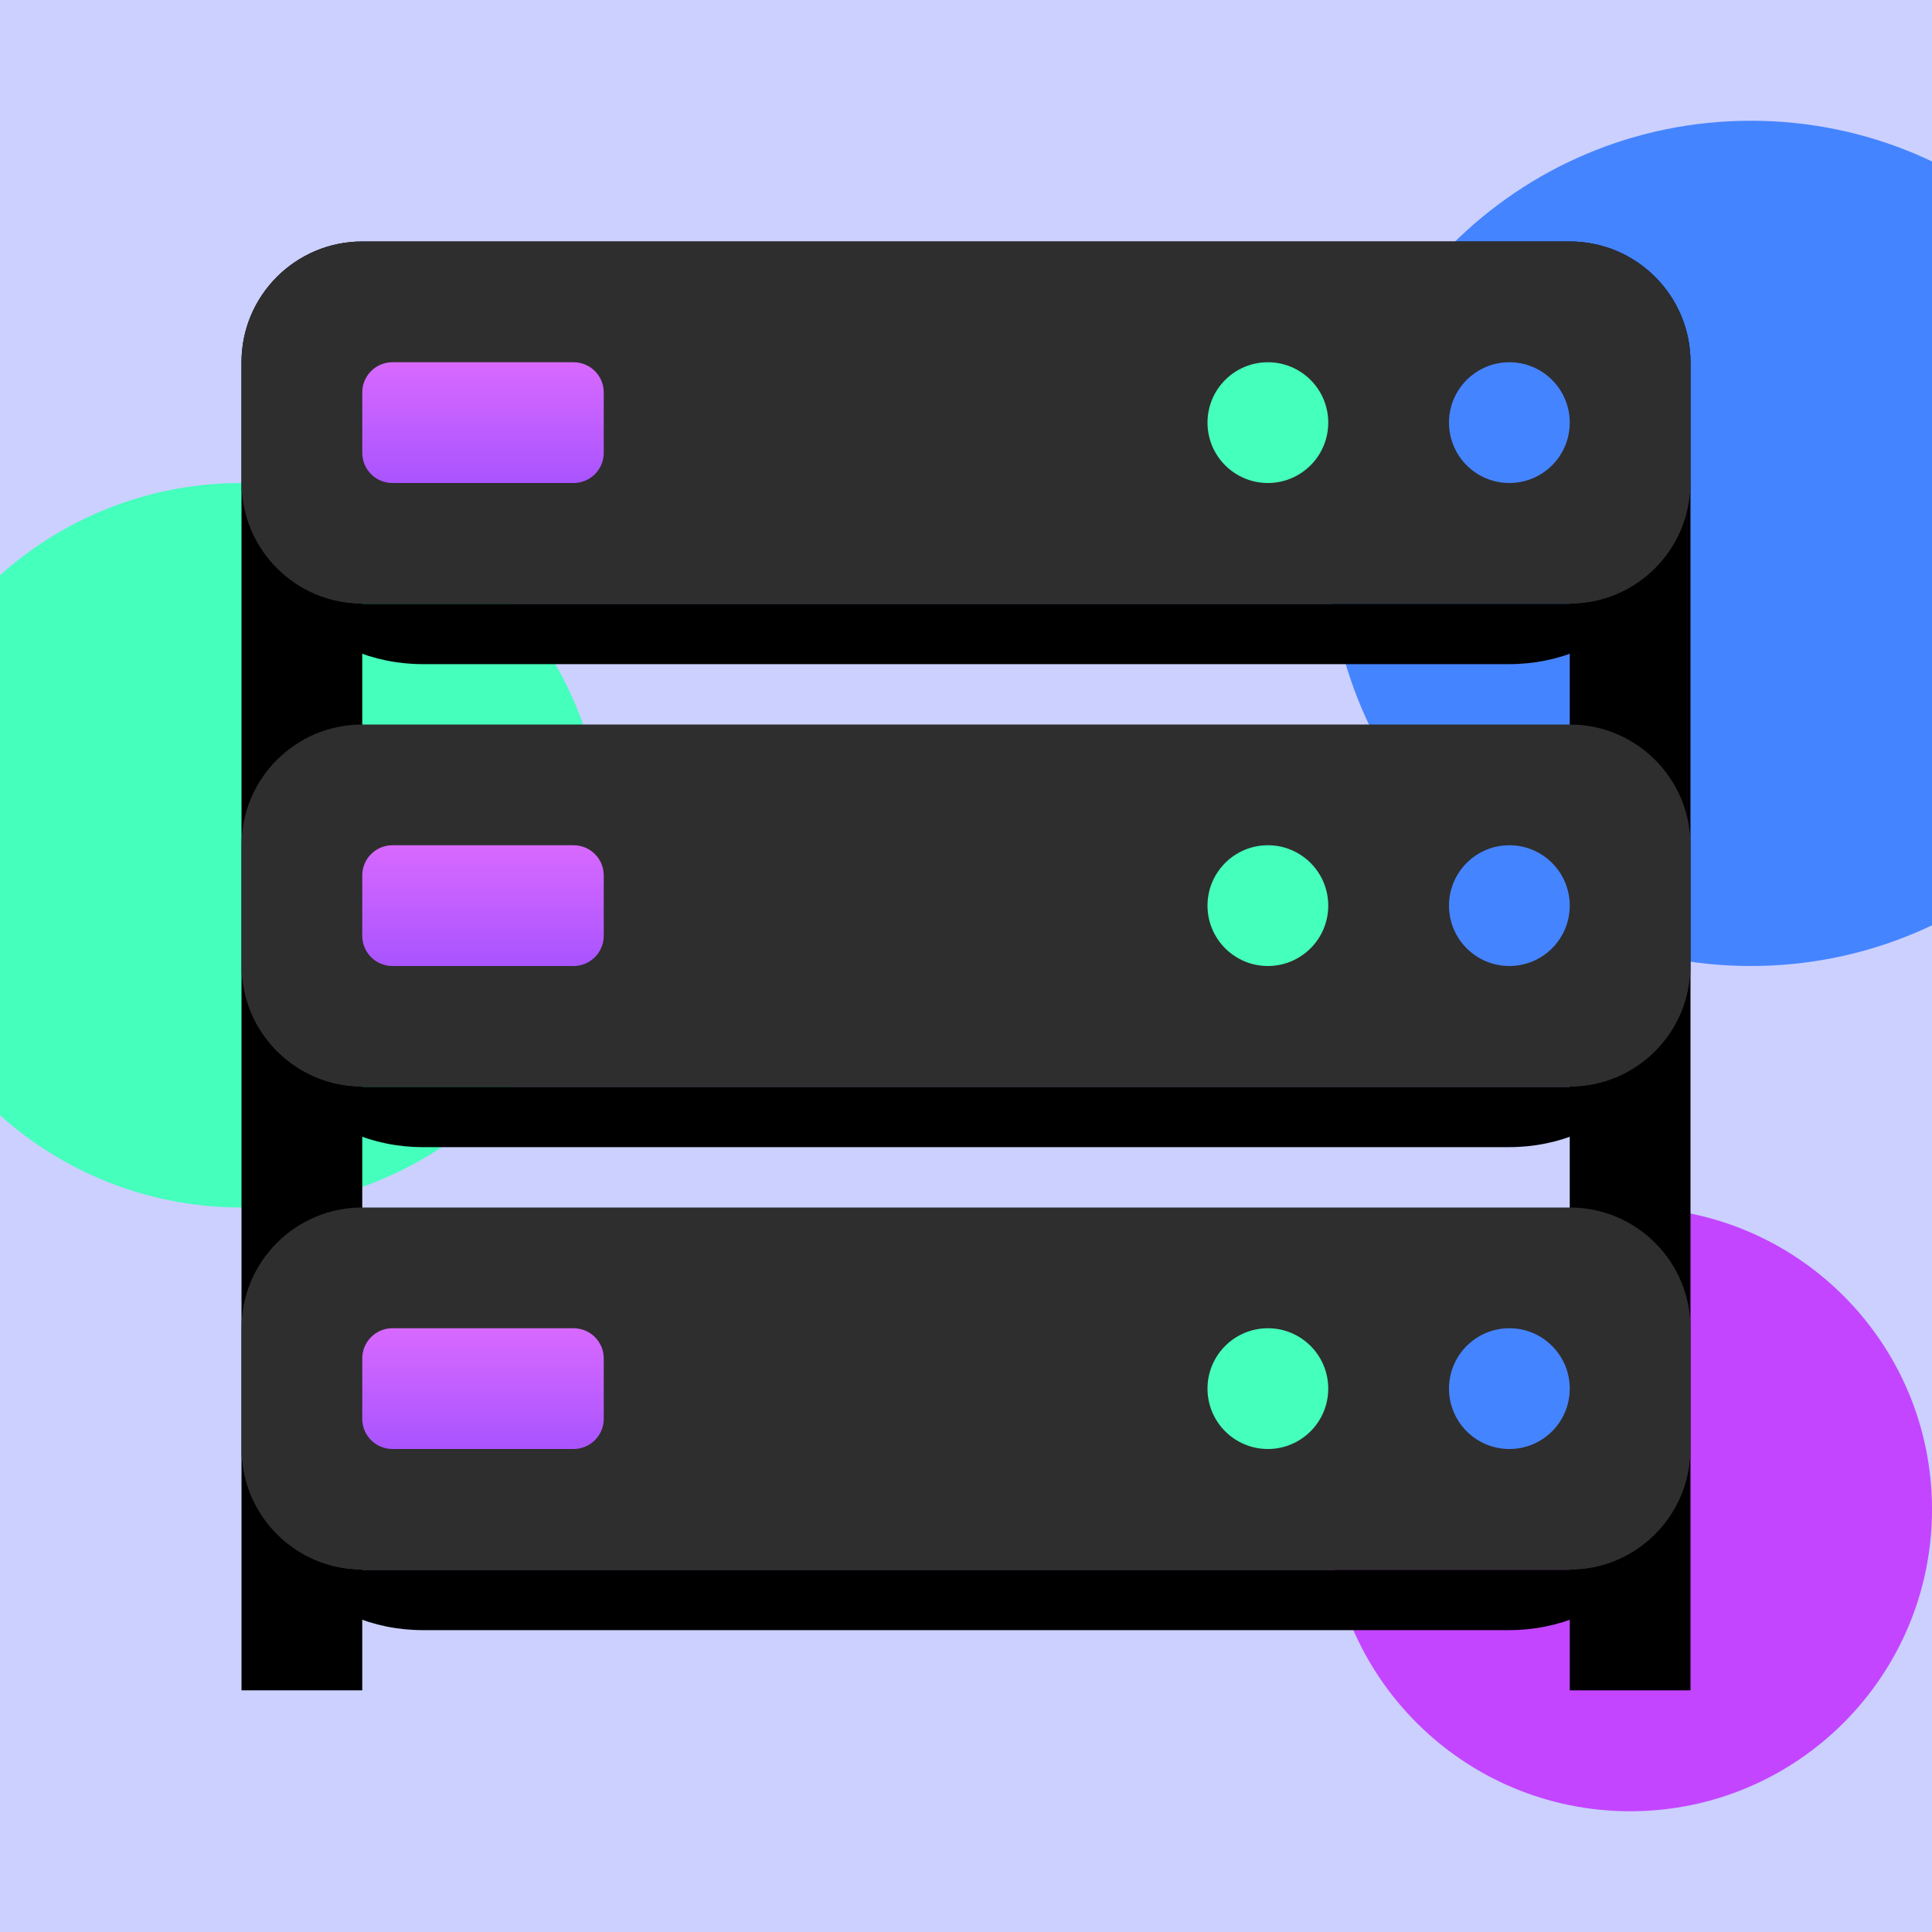
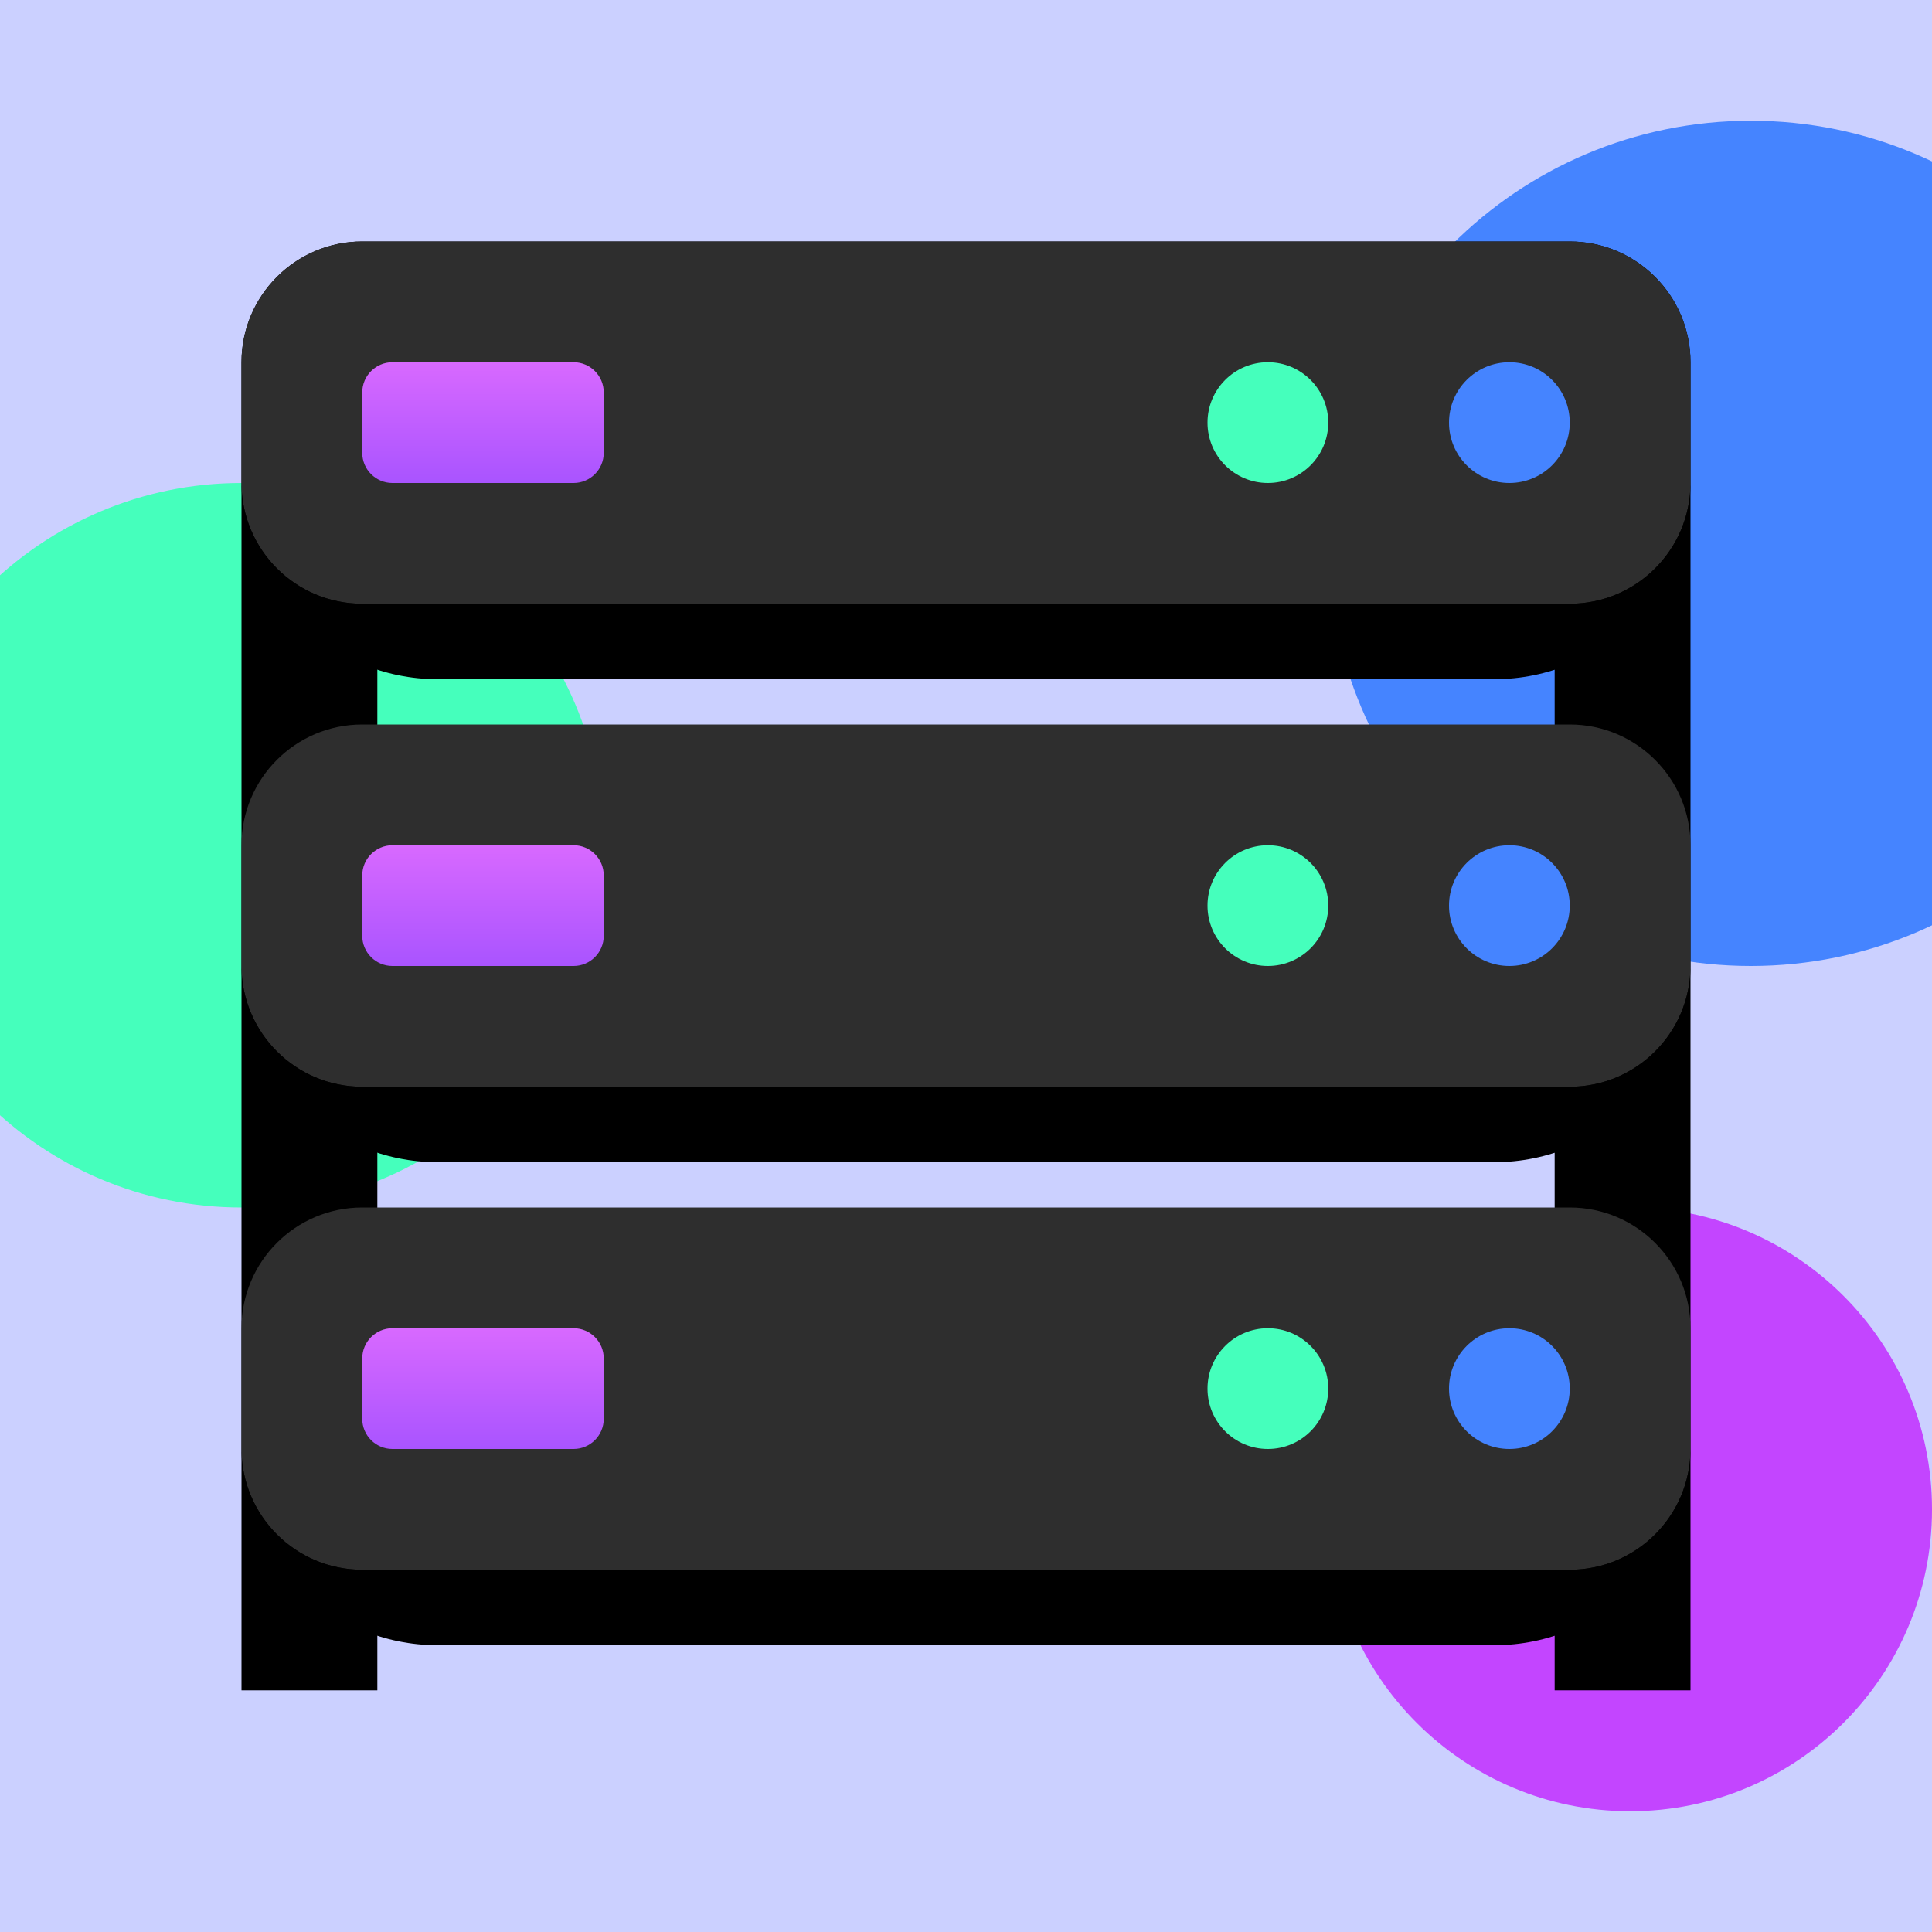
<svg xmlns="http://www.w3.org/2000/svg" width="16" height="16" viewBox="0 0 16 16" fill="none">
  <g clip-path="url(#clip0_1_13)">
    <rect width="16" height="16" fill="#CBD0FF" />
    <circle cx="13.5" cy="12.5" r="2.5" fill="#C345FF" />
    <circle cx="14.5" cy="4.5" r="3.5" fill="#4584FF" />
    <circle cx="2" cy="7" r="3" fill="#45FFBC" />
    <mask id="path-5-inside-1_1_13" fill="white">
      <path d="M2 3C2 2.448 2.448 2 3 2H13C13.552 2 14 2.448 14 3V14H2V3Z" />
    </mask>
-     <path d="M1 3C1 1.895 1.895 1 3 1H13C14.105 1 15 1.895 15 3H13H3H1ZM14 14H2H14ZM1 14V3C1 1.895 1.895 1 3 1V3V14H1ZM13 1C14.105 1 15 1.895 15 3V14H13V3V1Z" fill="black" mask="url(#path-5-inside-1_1_13)" />
+     <path d="M0.875 3C0.875 1.826 1.826 0.875 3 0.875H13C14.174 0.875 15.125 1.826 15.125 3L12.875 3.125H3.125L0.875 3ZM14 14H2H14ZM0.875 14V3C0.875 1.826 1.826 0.875 3 0.875L3.125 3.125V14H0.875ZM13 0.875C14.174 0.875 15.125 1.826 15.125 3V14H12.875V3.125L13 0.875Z" fill="black" mask="url(#path-5-inside-1_1_13)" />
    <mask id="path-7-outside-2_1_13" maskUnits="userSpaceOnUse" x="2" y="2" width="12" height="4" fill="black">
      <rect fill="white" x="2" y="2" width="12" height="4" />
      <path d="M2 3C2 2.448 2.448 2 3 2H13C13.552 2 14 2.448 14 3V4C14 4.552 13.552 5 13 5H3C2.448 5 2 4.552 2 4V3Z" />
    </mask>
    <path d="M2 3C2 2.448 2.448 2 3 2H13C13.552 2 14 2.448 14 3V4C14 4.552 13.552 5 13 5H3C2.448 5 2 4.552 2 4V3Z" fill="#2E2E2E" />
-     <path d="M2 2H14H2ZM14 4C14 4.828 13.328 5.5 12.5 5.5H3.5C2.672 5.5 2 4.828 2 4C2 4.276 2.448 4.5 3 4.5H13C13.552 4.5 14 4.276 14 4ZM2 5V2V5ZM14 2V5V2Z" fill="black" mask="url(#path-7-outside-2_1_13)" />
+     <path d="M2 2H14H2ZM14 4C14 4.897 13.273 5.625 12.375 5.625H3.625C2.728 5.625 2 4.897 2 4C2 4.207 2.448 4.375 3 4.375H13C13.552 4.375 14 4.207 14 4ZM2 5V2V5ZM14 2V5V2Z" fill="black" mask="url(#path-7-outside-2_1_13)" />
    <mask id="path-9-outside-3_1_13" maskUnits="userSpaceOnUse" x="2" y="6" width="12" height="4" fill="black">
      <rect fill="white" x="2" y="6" width="12" height="4" />
      <path d="M2 7C2 6.448 2.448 6 3 6H13C13.552 6 14 6.448 14 7V8C14 8.552 13.552 9 13 9H3C2.448 9 2 8.552 2 8V7Z" />
    </mask>
    <path d="M2 7C2 6.448 2.448 6 3 6H13C13.552 6 14 6.448 14 7V8C14 8.552 13.552 9 13 9H3C2.448 9 2 8.552 2 8V7Z" fill="#2E2E2E" />
-     <path d="M2 6H14H2ZM14 8C14 8.828 13.328 9.5 12.5 9.5H3.5C2.672 9.5 2 8.828 2 8C2 8.276 2.448 8.5 3 8.5H13C13.552 8.5 14 8.276 14 8ZM2 9V6V9ZM14 6V9V6Z" fill="black" mask="url(#path-9-outside-3_1_13)" />
+     <path d="M2 6H14H2ZM14 8C14 8.897 13.273 9.625 12.375 9.625H3.625C2.728 9.625 2 8.897 2 8C2 8.207 2.448 8.375 3 8.375H13C13.552 8.375 14 8.207 14 8ZM2 9V6V9ZM14 6V9V6Z" fill="black" mask="url(#path-9-outside-3_1_13)" />
    <mask id="path-11-outside-4_1_13" maskUnits="userSpaceOnUse" x="2" y="10" width="12" height="4" fill="black">
      <rect fill="white" x="2" y="10" width="12" height="4" />
      <path d="M2 11C2 10.448 2.448 10 3 10H13C13.552 10 14 10.448 14 11V12C14 12.552 13.552 13 13 13H3C2.448 13 2 12.552 2 12V11Z" />
    </mask>
    <path d="M2 11C2 10.448 2.448 10 3 10H13C13.552 10 14 10.448 14 11V12C14 12.552 13.552 13 13 13H3C2.448 13 2 12.552 2 12V11Z" fill="#2E2E2E" />
-     <path d="M2 10H14H2ZM14 12C14 12.828 13.328 13.5 12.5 13.5H3.5C2.672 13.5 2 12.828 2 12C2 12.276 2.448 12.5 3 12.5H13C13.552 12.5 14 12.276 14 12ZM2 13V10V13ZM14 10V13V10Z" fill="black" mask="url(#path-11-outside-4_1_13)" />
+     <path d="M2 10H14H2ZM14 12C14 12.898 13.273 13.625 12.375 13.625H3.625C2.728 13.625 2 12.898 2 12C2 12.207 2.448 12.375 3 12.375H13C13.552 12.375 14 12.207 14 12ZM2 13V10V13ZM14 10V13V10Z" fill="black" mask="url(#path-11-outside-4_1_13)" />
    <circle cx="12.5" cy="3.5" r="0.5" fill="#4584FF" />
    <circle cx="10.5" cy="3.5" r="0.5" fill="#45FFBC" />
    <circle cx="12.5" cy="7.5" r="0.5" fill="#4584FF" />
    <circle cx="10.5" cy="7.5" r="0.5" fill="#45FFBC" />
    <circle cx="12.5" cy="11.5" r="0.5" fill="#4584FF" />
    <circle cx="10.5" cy="11.5" r="0.5" fill="#45FFBC" />
    <rect x="3" y="3" width="2" height="1" rx="0.25" fill="url(#paint0_linear_1_13)" />
    <rect x="3" y="7" width="2" height="1" rx="0.25" fill="url(#paint1_linear_1_13)" />
    <rect x="3" y="11" width="2" height="1" rx="0.25" fill="url(#paint2_linear_1_13)" />
  </g>
  <defs>
    <linearGradient id="paint0_linear_1_13" x1="4" y1="3" x2="4" y2="4" gradientUnits="userSpaceOnUse">
      <stop stop-color="#D869FF" />
      <stop offset="1" stop-color="#A954FF" />
    </linearGradient>
    <linearGradient id="paint1_linear_1_13" x1="4" y1="7" x2="4" y2="8" gradientUnits="userSpaceOnUse">
      <stop stop-color="#D869FF" />
      <stop offset="1" stop-color="#A954FF" />
    </linearGradient>
    <linearGradient id="paint2_linear_1_13" x1="4" y1="11" x2="4" y2="12" gradientUnits="userSpaceOnUse">
      <stop stop-color="#D869FF" />
      <stop offset="1" stop-color="#A954FF" />
    </linearGradient>
    <clipPath id="clip0_1_13">
      <rect width="16" height="16" fill="white" />
    </clipPath>
  </defs>
</svg>
